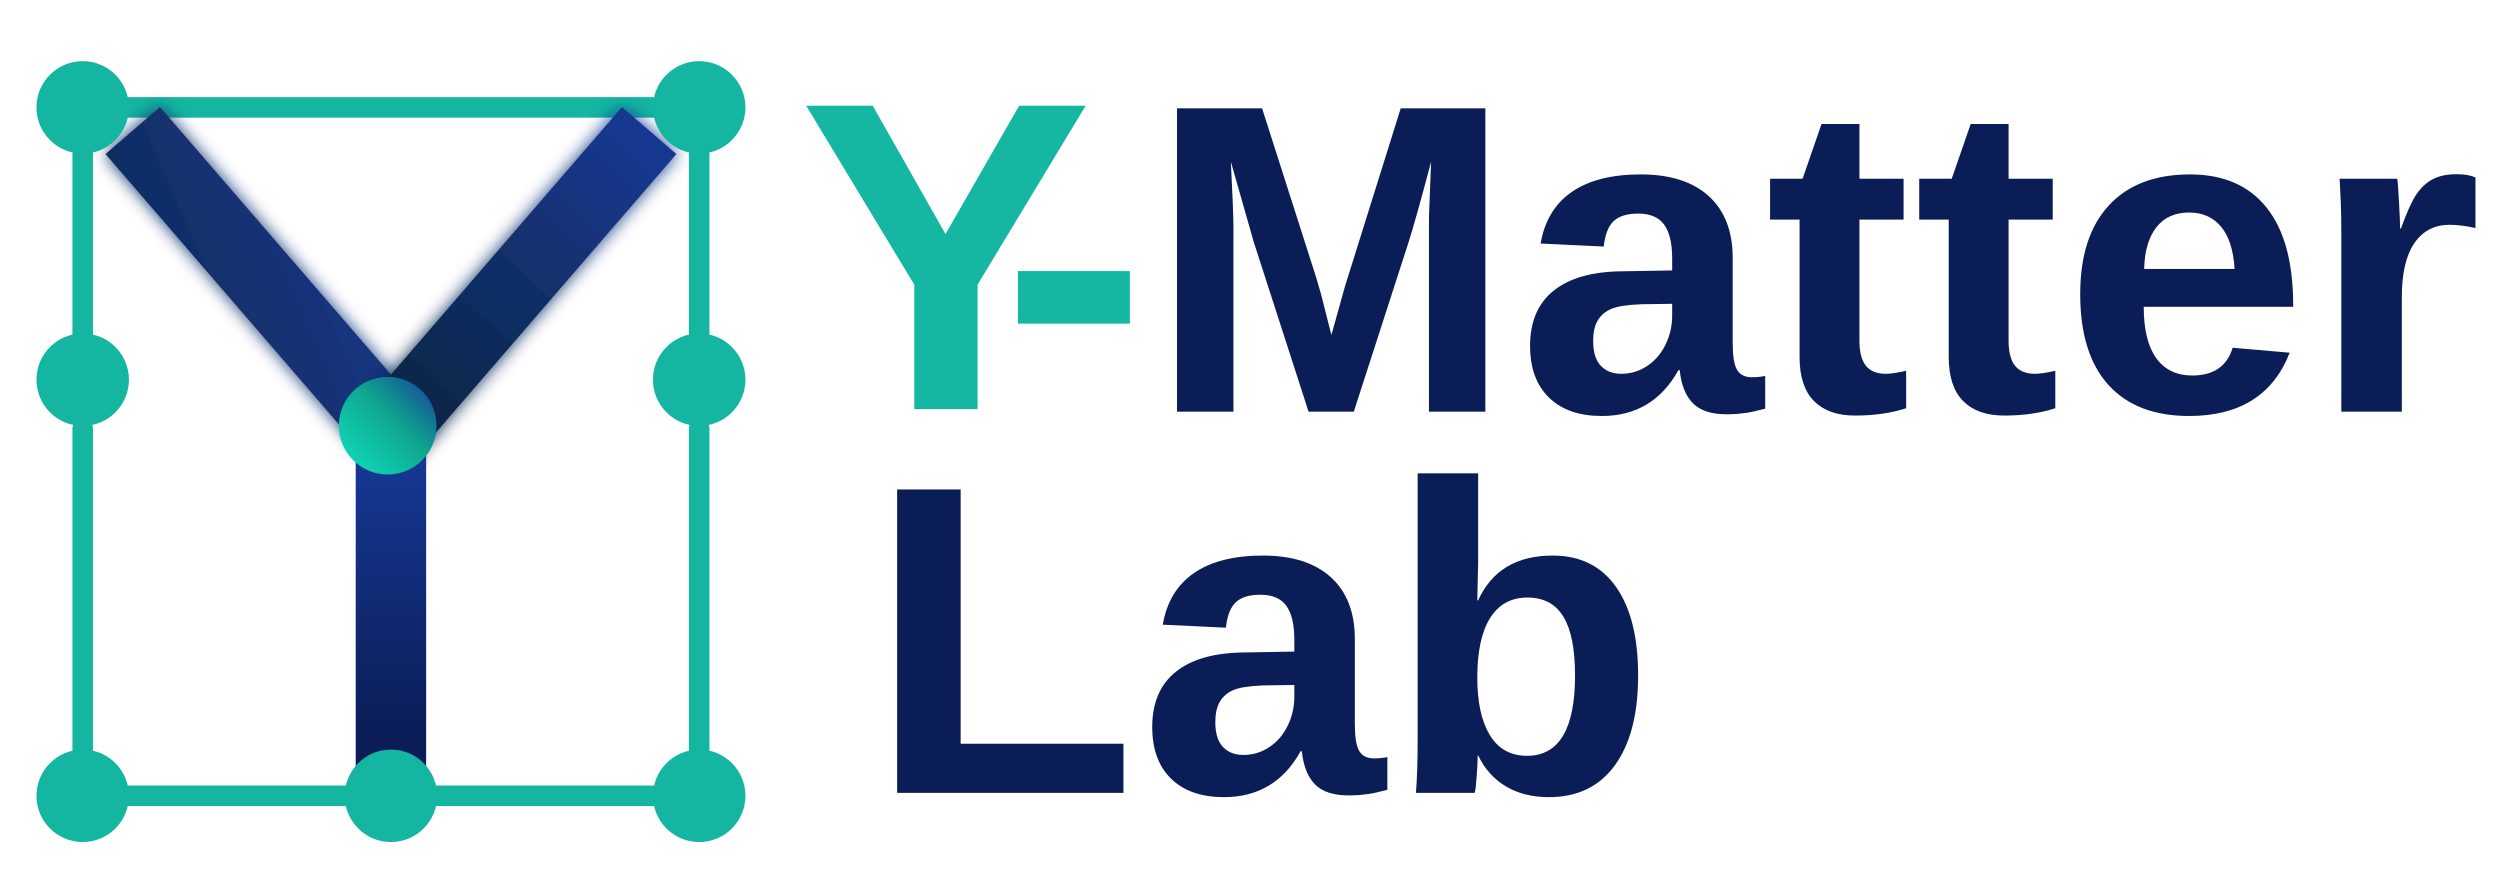
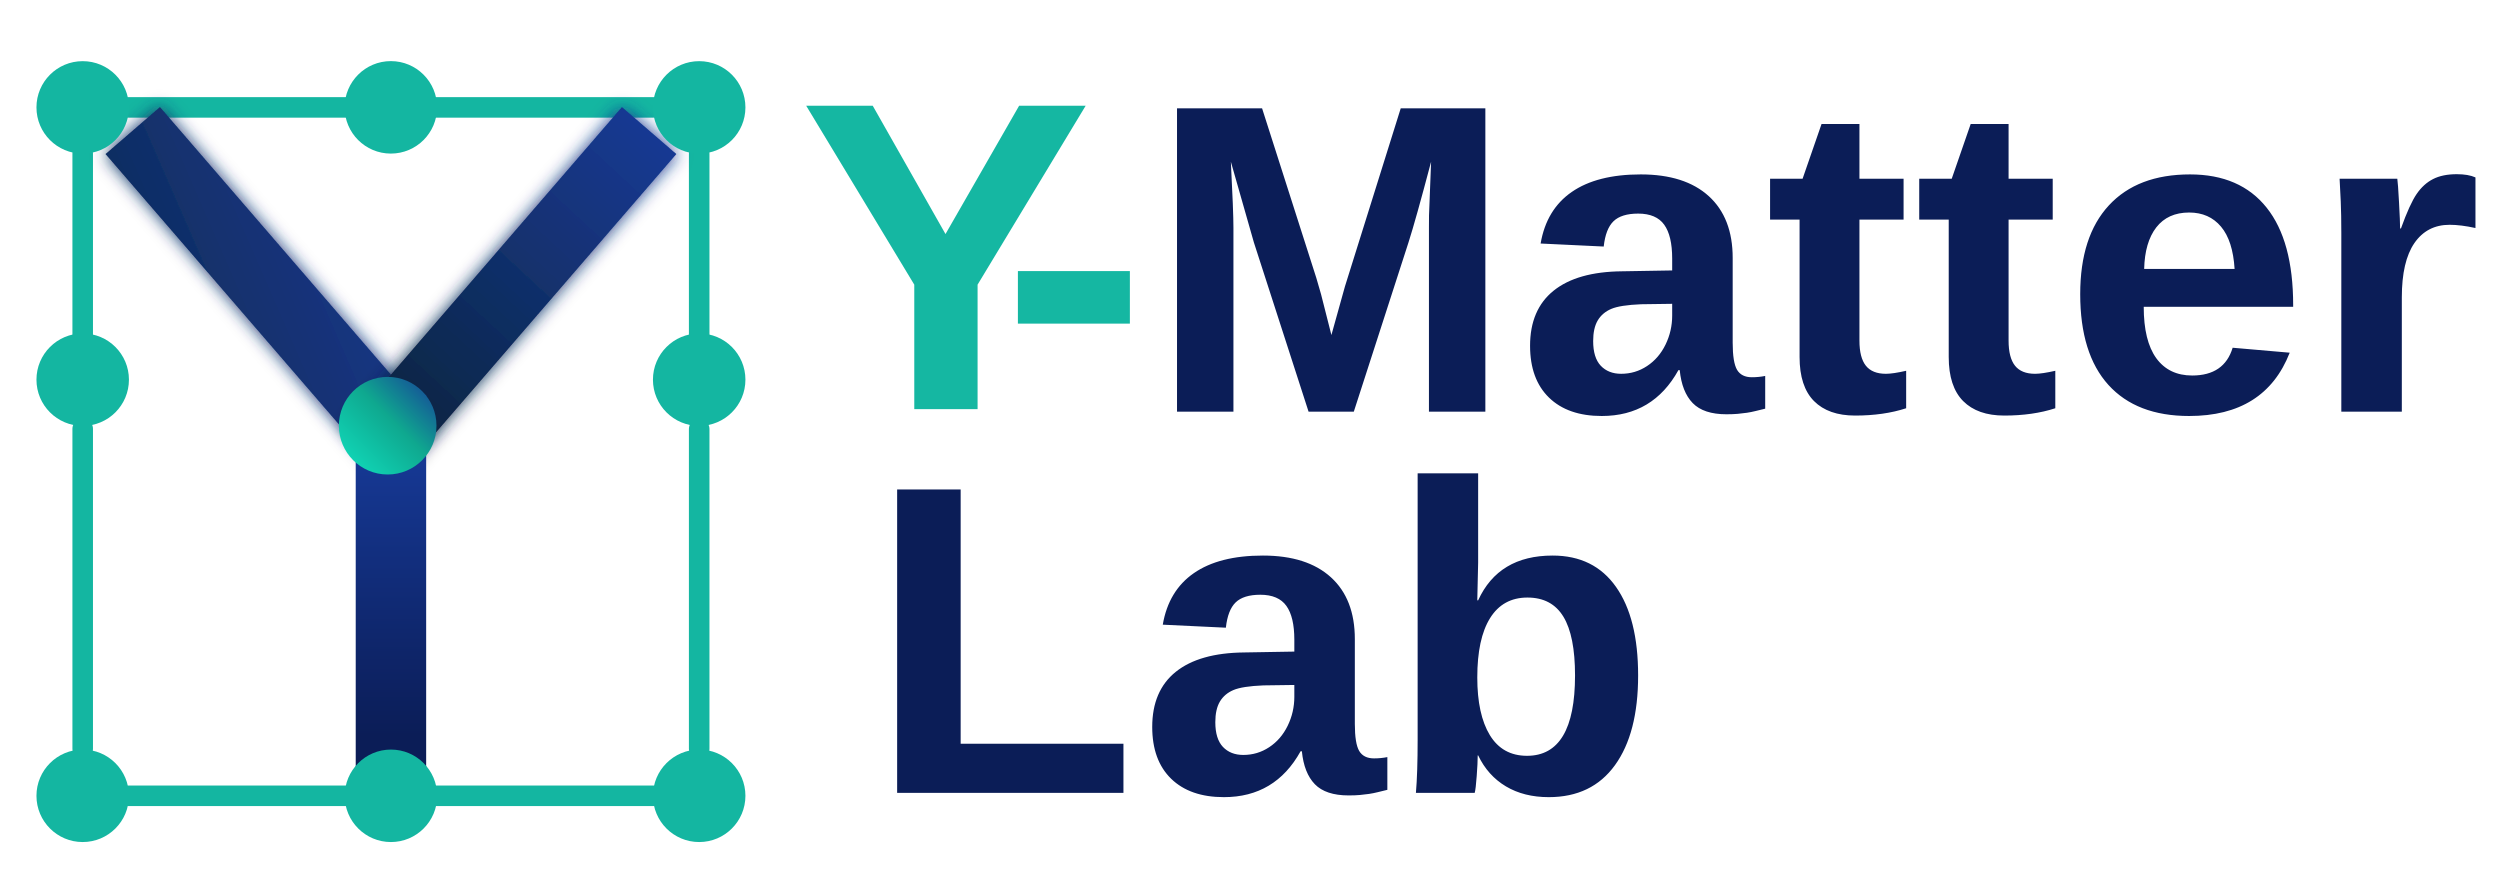
<svg xmlns="http://www.w3.org/2000/svg" xmlns:xlink="http://www.w3.org/1999/xlink" width="14.4cm" height="5cm" viewBox="0 0 544.252 188.976" role="img" aria-labelledby="title desc" version="1.1" id="svg181">
  <defs id="defs32">
    <linearGradient id="linearGradient13653" x1="0" y1="1" x2="1" y2="0">
      <stop offset="0" stop-color="#10e1c0" id="stop13647" style="stop-color:#0b1d56;stop-opacity:1;" />
      <stop offset="0.55" stop-color="#0fa88f" id="stop13649" style="stop-color:#0b1c56;stop-opacity:1;" />
      <stop offset="100%" stop-color="#173b9a" id="stop13651" />
    </linearGradient>
    <linearGradient id="linearGradient11355" x1="452" y1="284" x2="452" y2="408" gradientUnits="userSpaceOnUse" gradientTransform="matrix(1,0,0,0.9591328,0,17.24891)">
      <stop offset="0" stop-color="#173b9a" id="stop11351" style="stop-color:#15b7a3;stop-opacity:1;" />
      <stop offset="100%" stop-color="#0b1d57" id="stop11353" />
    </linearGradient>
    <linearGradient id="linearGradient11349" x1="0" y1="1" x2="1" y2="0">
      <stop offset="0" stop-color="#0b2233" id="stop11345" style="stop-color:#14b8a4;stop-opacity:1;" />
      <stop offset="100%" stop-color="#173b9a" id="stop11347" />
    </linearGradient>
    <linearGradient id="linearGradient11343" x1="0" y1="1" x2="1" y2="0">
      <stop offset="0" stop-color="#0b2233" id="stop11339" style="stop-color:#14b8a5;stop-opacity:1;" />
      <stop offset="100%" stop-color="#173b9a" id="stop11341" />
    </linearGradient>
    <linearGradient id="gradMain" x1="0" y1="1" x2="1" y2="0">
      <stop offset="0%" stop-color="#10e1c0" id="stop4" />
      <stop offset="55%" stop-color="#0fa88f" id="stop6" />
      <stop offset="100%" stop-color="#173b9a" id="stop8" />
    </linearGradient>
    <linearGradient id="gradDark" x1="0" y1="1" x2="1" y2="0">
      <stop offset="0%" stop-color="#0b2233" id="stop11" />
      <stop offset="100%" stop-color="#173b9a" id="stop13" />
    </linearGradient>
    <linearGradient id="gradLayer" x1="25.189" y1="-132.756" x2="200.186" y2="42.241" gradientTransform="scale(1.508596,0.662868)" gradientUnits="userSpaceOnUse">
      <stop offset="0%" stop-color="#15317d" id="stop16" />
      <stop offset="100%" stop-color="#13d7bd" id="stop18" />
    </linearGradient>
    <filter id="softGlow" x="-0.292" y="-0.28" width="1.585" height="1.561">
      <feGaussianBlur stdDeviation="3.2" result="blur" id="feGaussianBlur21" />
      <feMerge id="feMerge27">
        <feMergeNode in="blur" id="feMergeNode23" />
        <feMergeNode in="SourceGraphic" id="feMergeNode25" />
      </feMerge>
    </filter>
    <style id="style30">
      .wordmark { font-family: Arial, Helvetica, sans-serif; font-size: 96px; font-weight: 700; letter-spacing: 0.5px; }
      .tagline { font-family: Arial, Helvetica, sans-serif; font-size: 27px; font-weight: 500; letter-spacing: 1.4px; }
      .frame-line { stroke: #14b6a1; stroke-width: 8; stroke-linecap: round; fill: none; }
      .thin-line { stroke: #17c5cd; stroke-width: 4; stroke-linecap: round; fill: none; }
      .microdot { fill: #d9ffff; opacity: 0.9; }
      .nodeA { fill: #14b6a1; }
      .nodeB { fill: #1b61c0; }
      .hex-line { stroke: #2450a6; stroke-width: 4; fill: none; stroke-linecap: round; stroke-linejoin: round; }
    </style>
    <linearGradient id="gradStem" x1="452" y1="284" x2="452" y2="408" gradientUnits="userSpaceOnUse" gradientTransform="matrix(1,0,0,0.9591328,0,17.24891)">
      <stop offset="0%" stop-color="#173b9a" id="stop24" />
      <stop offset="100%" stop-color="#0b1d57" id="stop26" />
    </linearGradient>
    <linearGradient xlink:href="#gradDark" id="linearGradient611-7" x1="138.939" y1="243.147" x2="319.741" y2="62.346" gradientTransform="matrix(0.706823,0,0,1.414781,240,78)" gradientUnits="userSpaceOnUse" />
    <filter id="softGlow-5" x="-0.292" y="-0.28" width="1.585" height="1.561">
      <feGaussianBlur stdDeviation="3.2" result="blur" id="feGaussianBlur21-6" />
      <feMerge id="feMerge27-2">
        <feMergeNode in="blur" id="feMergeNode23-9" />
        <feMergeNode in="SourceGraphic" id="feMergeNode25-1" />
      </feMerge>
    </filter>
    <linearGradient xlink:href="#gradDark" id="linearGradient613-2" x1="195.062" y1="222.488" x2="330.636" y2="86.914" gradientTransform="matrix(0.9853568,0,0,1.014861,240,78)" gradientUnits="userSpaceOnUse" />
    <filter id="filter6320" x="-0.292" y="-0.28" width="1.585" height="1.561">
      <feGaussianBlur stdDeviation="3.2" result="blur" id="feGaussianBlur6312" />
      <feMerge id="feMerge6318">
        <feMergeNode in="blur" id="feMergeNode6314" />
        <feMergeNode in="SourceGraphic" id="feMergeNode6316" />
      </feMerge>
    </filter>
-     <linearGradient xlink:href="#gradStem" id="linearGradient6525" gradientUnits="userSpaceOnUse" gradientTransform="matrix(1,0,0,0.9591328,0,17.24891)" x1="452" y1="284" x2="452" y2="408" />
-     <linearGradient xlink:href="#gradMain" id="linearGradient6527" gradientUnits="userSpaceOnUse" gradientTransform="translate(238.7314,95.91205)" x1="193" y1="211" x2="231" y2="173" />
+     <linearGradient xlink:href="#gradStem" id="linearGradient6525" gradientUnits="userSpaceOnUse" gradientTransform="matrix(0.5592105,0,0,0.5363572,-167.6553,-58.68505)" x1="452" y1="284" x2="452" y2="408" />
+     <linearGradient xlink:href="#gradMain" id="linearGradient6527" gradientUnits="userSpaceOnUse" gradientTransform="matrix(0.5592105,0,0,0.5592105,-34.15423,-14.6958)" x1="193" y1="211" x2="231" y2="173" />
  </defs>
-   <g id="g3995-0" transform="matrix(0.5592105,0,0,0.5592105,-167.6553,-68.33083)">
-     <line class="frame-line" x1="350" y1="164" x2="554" y2="164" id="line111-6" style="fill:none;stroke:#14b6a1;stroke-width:8;stroke-linecap:round" />
-     <line class="frame-line" x1="332" y1="182" x2="332" y2="268" id="line113-2" style="fill:none;stroke:#14b6a1;stroke-width:8;stroke-linecap:round" />
-     <line class="frame-line" x1="332" y1="289.127" x2="332" y2="413.704" id="line115-6" style="fill:none;stroke:#14b6a1;stroke-width:8;stroke-linecap:round" />
-     <line class="frame-line" x1="572" y1="182" x2="572" y2="268" id="line117-1" style="fill:none;stroke:#14b6a1;stroke-width:8;stroke-linecap:round" />
-     <line class="frame-line" x1="572" y1="289.222" x2="572" y2="413.707" id="line119-8" style="fill:none;stroke:#14b6a1;stroke-width:8;stroke-linecap:round" />
-     <line class="frame-line" x1="350" y1="432" x2="554" y2="432" id="line121-7" style="fill:none;stroke:#14b6a1;stroke-width:8;stroke-linecap:round" />
-     <path d="m 358,186 94,98" fill="none" stroke="url(#gradDark)" stroke-width="28" stroke-linecap="square" stroke-linejoin="round" id="path127_left-9" style="stroke:url(#linearGradient611-7);filter:url(#softGlow-5)" transform="rotate(3,405,235)" />
-     <path d="m 546,186 -94,98" fill="none" stroke="url(#gradDark)" stroke-width="28" stroke-linecap="square" stroke-linejoin="round" id="path129_right-2" style="stroke:url(#linearGradient613-2);filter:url(#softGlow-5)" transform="rotate(-3,499,235)" />
-     <path d="M 452,289.643 V 408.575" fill="none" stroke="url(#gradDark)" stroke-width="27.422" stroke-linecap="square" stroke-linejoin="round" id="path131_stem-0" style="stroke:url(#linearGradient6525)" />
-     <circle cx="332" cy="164" r="18" class="nodeA" id="circle136-2" style="fill:#14b6a1" />
-     <circle cx="572" cy="164" r="18" class="nodeA" id="circle138-3" style="fill:#14b6a1" />
-     <circle cx="332" cy="270" r="18" class="nodeA" id="circle140-7" style="fill:#14b6a1" />
-     <circle cx="572" cy="270" r="18" class="nodeA" id="circle142-5" style="fill:#14b6a1" />
-     <circle cx="332" cy="432" r="18" class="nodeA" id="circle144-9" style="fill:#14b6a1" />
-     <circle cx="572" cy="432" r="18" class="nodeA" id="circle146-2" style="fill:#14b6a1" />
-     <circle cx="452" cy="432" r="18" class="nodeA" id="circle148-2" style="fill:#14b6a1" />
-     <circle cx="450.731" cy="287.912" r="19" fill="url(#gradMain)" id="circle150-8" style="fill:url(#linearGradient6527)" />
-   </g>
+   <line class="frame-line" x1="28.068" y1="23.38" x2="142.147" y2="23.38" id="line111-6" style="fill:none;stroke:#14b6a1;stroke-width:4.474;stroke-linecap:round" />
+   <line class="frame-line" x1="18.003" y1="33.445" x2="18.003" y2="81.538" id="line113-2" style="fill:none;stroke:#14b6a1;stroke-width:4.474;stroke-linecap:round" />
+   <line class="frame-line" x1="18.003" y1="93.352" x2="18.003" y2="163.017" id="line115-6" style="fill:none;stroke:#14b6a1;stroke-width:4.474;stroke-linecap:round" />
+   <line class="frame-line" x1="152.213" y1="33.445" x2="152.213" y2="81.538" id="line117-1" style="fill:none;stroke:#14b6a1;stroke-width:4.474;stroke-linecap:round" />
+   <line class="frame-line" x1="152.213" y1="93.405" x2="152.213" y2="163.019" id="line119-8" style="fill:none;stroke:#14b6a1;stroke-width:4.474;stroke-linecap:round" />
+   <line class="frame-line" x1="28.068" y1="173.248" x2="142.147" y2="173.248" id="line121-7" style="fill:none;stroke:#14b6a1;stroke-width:4.474;stroke-linecap:round" />
+   <path d="m 358,186 94,98" fill="none" stroke="url(#gradDark)" stroke-width="28" stroke-linecap="square" stroke-linejoin="round" id="path127_left-9" style="stroke:url(#linearGradient611-7);filter:url(#softGlow-5)" transform="matrix(0.5584442,0.02926682,-0.02926682,0.5584442,-160.4672,-80.00379)" />
+   <path d="m 546,186 -94,98" fill="none" stroke="url(#gradDark)" stroke-width="28" stroke-linecap="square" stroke-linejoin="round" id="path129_right-2" style="stroke:url(#linearGradient613-2);filter:url(#softGlow-5)" transform="matrix(0.5584442,-0.02926682,0.02926682,0.5584442,-174.1506,-53.54659)" />
+   <path d="M 85.108,93.64 V 160.149" fill="none" stroke="url(#gradDark)" stroke-width="15.335" stroke-linecap="square" stroke-linejoin="round" id="path131_stem-0" style="stroke:url(#linearGradient6525)" />
+   <circle cx="18.003" cy="23.38" r="10.066" class="nodeA" id="circle136-2" style="fill:#14b6a1;stroke-width:0.559" />
+   <circle cx="85.089" cy="23.37" r="10.066" class="nodeA" id="circle136-2-3" style="fill:#14b6a1;stroke-width:0.559" />
+   <circle cx="152.213" cy="23.38" r="10.066" class="nodeA" id="circle138-3" style="fill:#14b6a1;stroke-width:0.559" />
+   <circle cx="18.003" cy="82.656" r="10.066" class="nodeA" id="circle140-7" style="fill:#14b6a1;stroke-width:0.559" />
+   <circle cx="152.213" cy="82.656" r="10.066" class="nodeA" id="circle142-5" style="fill:#14b6a1;stroke-width:0.559" />
+   <circle cx="18.003" cy="173.248" r="10.066" class="nodeA" id="circle144-9" style="fill:#14b6a1;stroke-width:0.559" />
+   <circle cx="152.213" cy="173.248" r="10.066" class="nodeA" id="circle146-2" style="fill:#14b6a1;stroke-width:0.559" />
+   <circle cx="85.108" cy="173.248" r="10.066" class="nodeA" id="circle148-2" style="fill:#14b6a1;stroke-width:0.559" />
+   <circle cx="84.398" cy="92.673" r="10.625" fill="url(#gradMain)" id="circle150-8" style="fill:url(#linearGradient6527);stroke-width:0.559" />
  <text class="wordmark" y="89.626" id="text172" x="217.848">
    <tspan fill="#0b1d57" id="tspan170">
      <tspan style="fill:#15b7a2;fill-opacity:1" id="tspan1284">-</tspan>Matter</tspan>
  </text>
  <text class="wordmark" y="172.601" id="text172-75" x="188.886" style="font-weight:700;font-size:96px;font-family:Arial, Helvetica, sans-serif;letter-spacing:0.5px">
    <tspan fill="#0b1d57" id="tspan170-3">Lab</tspan>
  </text>
  <text class="wordmark" y="89.063" id="text172-7" x="173.867" style="font-weight:700;font-size:96px;font-family:Arial, Helvetica, sans-serif;letter-spacing:0.5px">
    <tspan fill="#0b1d57" id="tspan170-5">
      <tspan style="fill:#15b7a2;fill-opacity:1" id="tspan1284-3">Y</tspan>
    </tspan>
  </text>
</svg>
